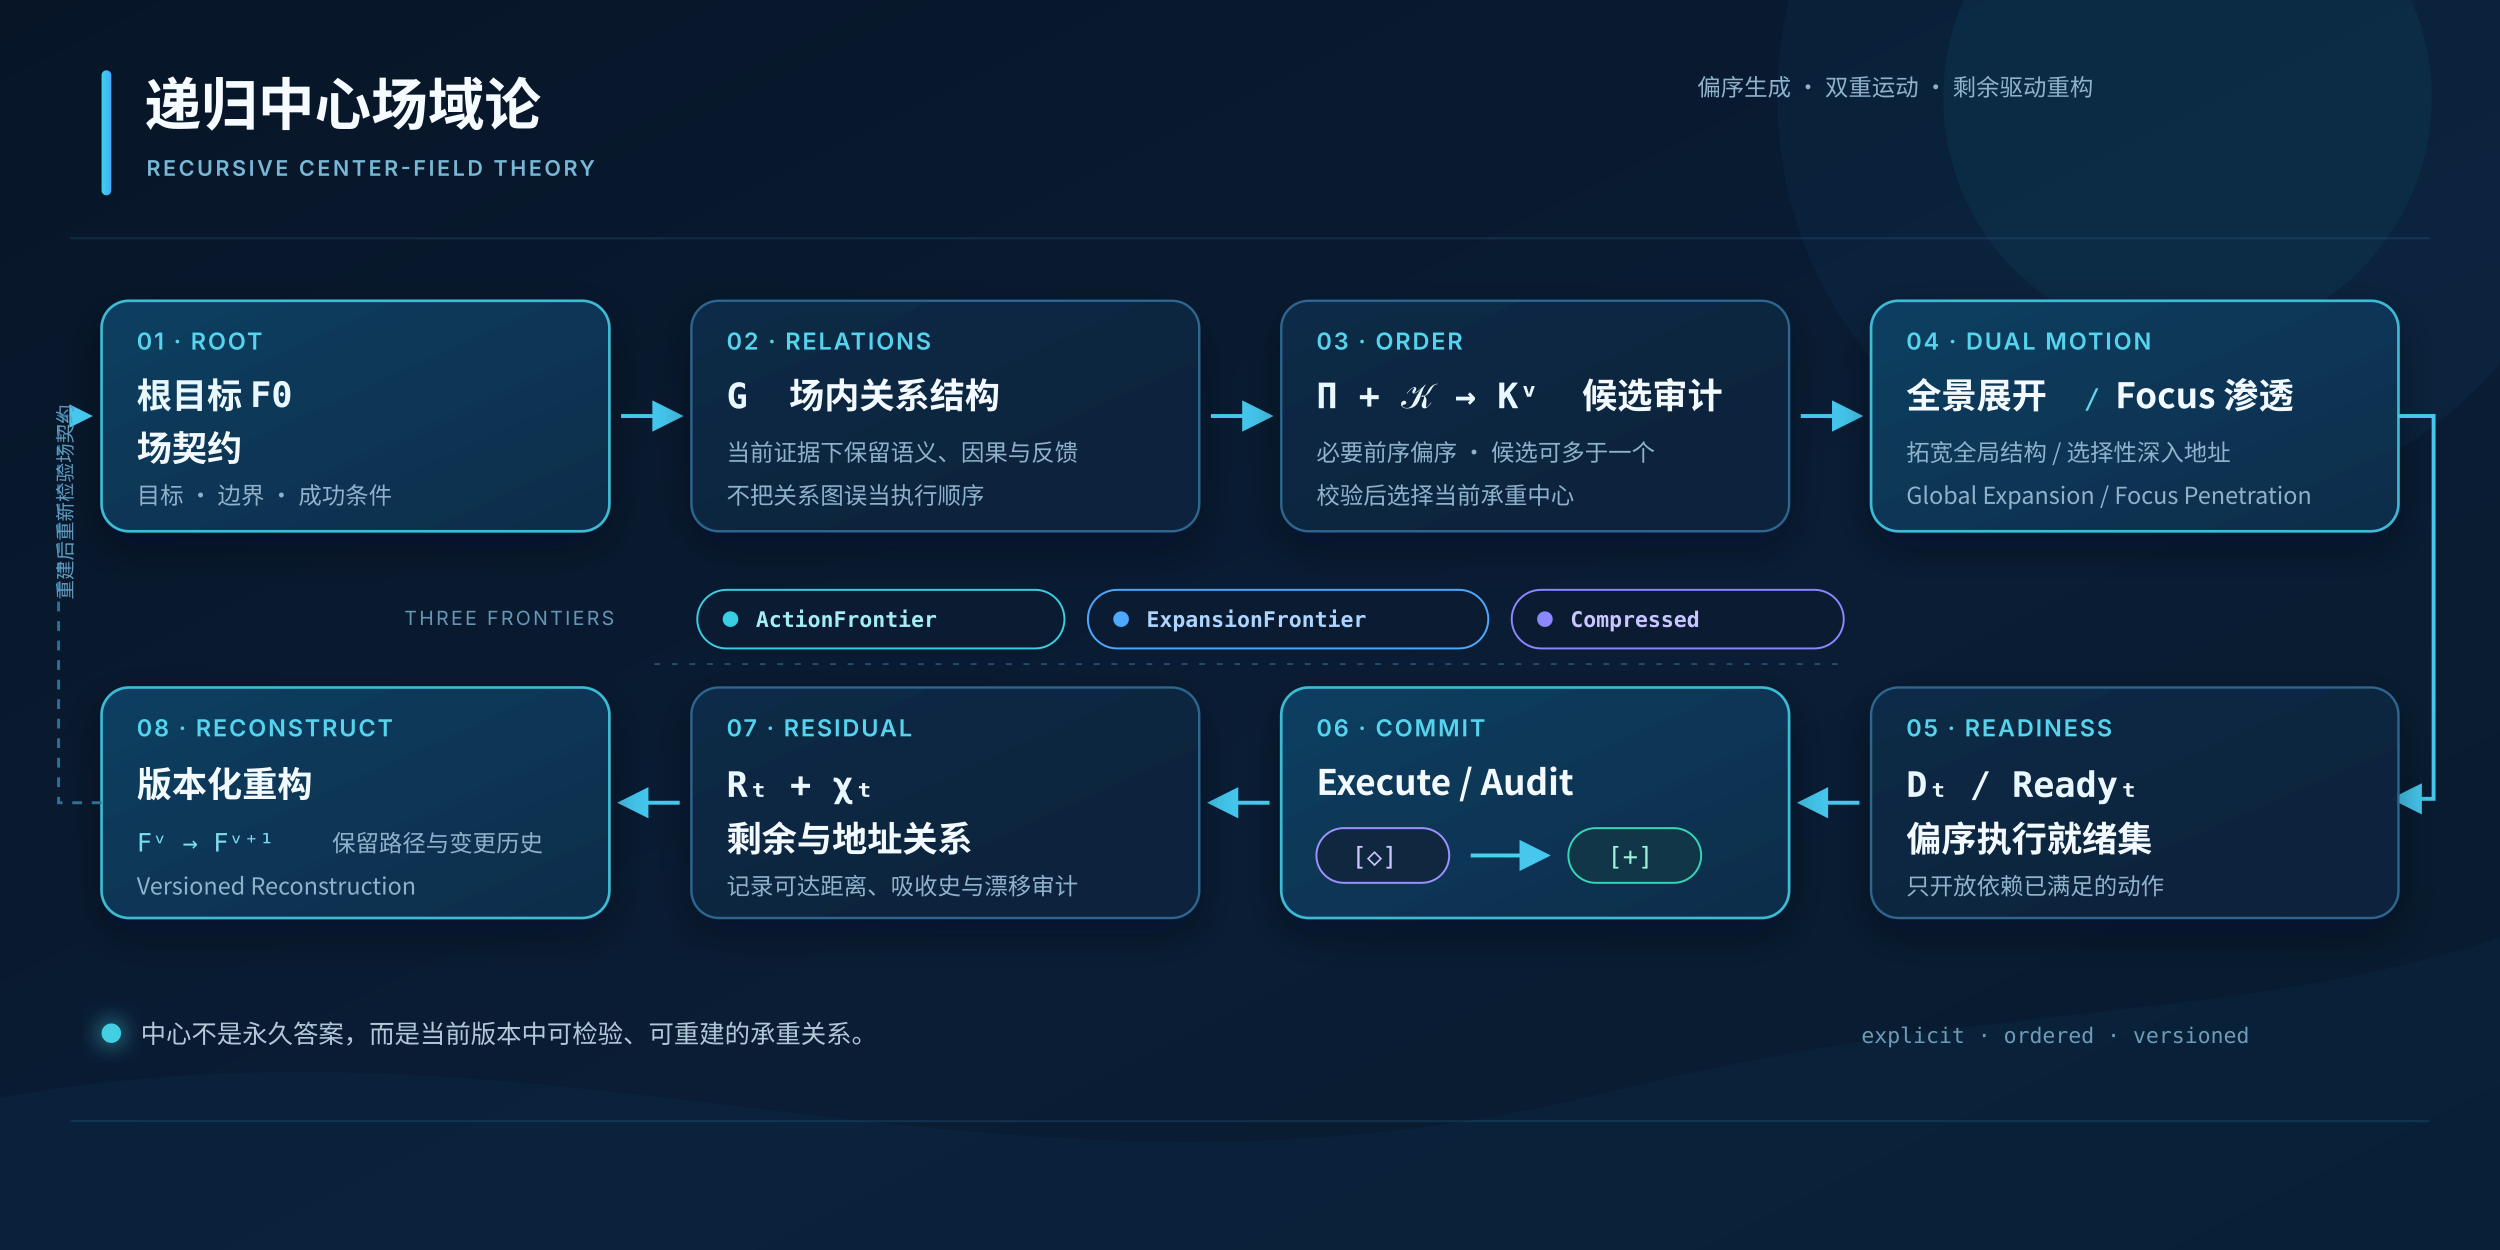
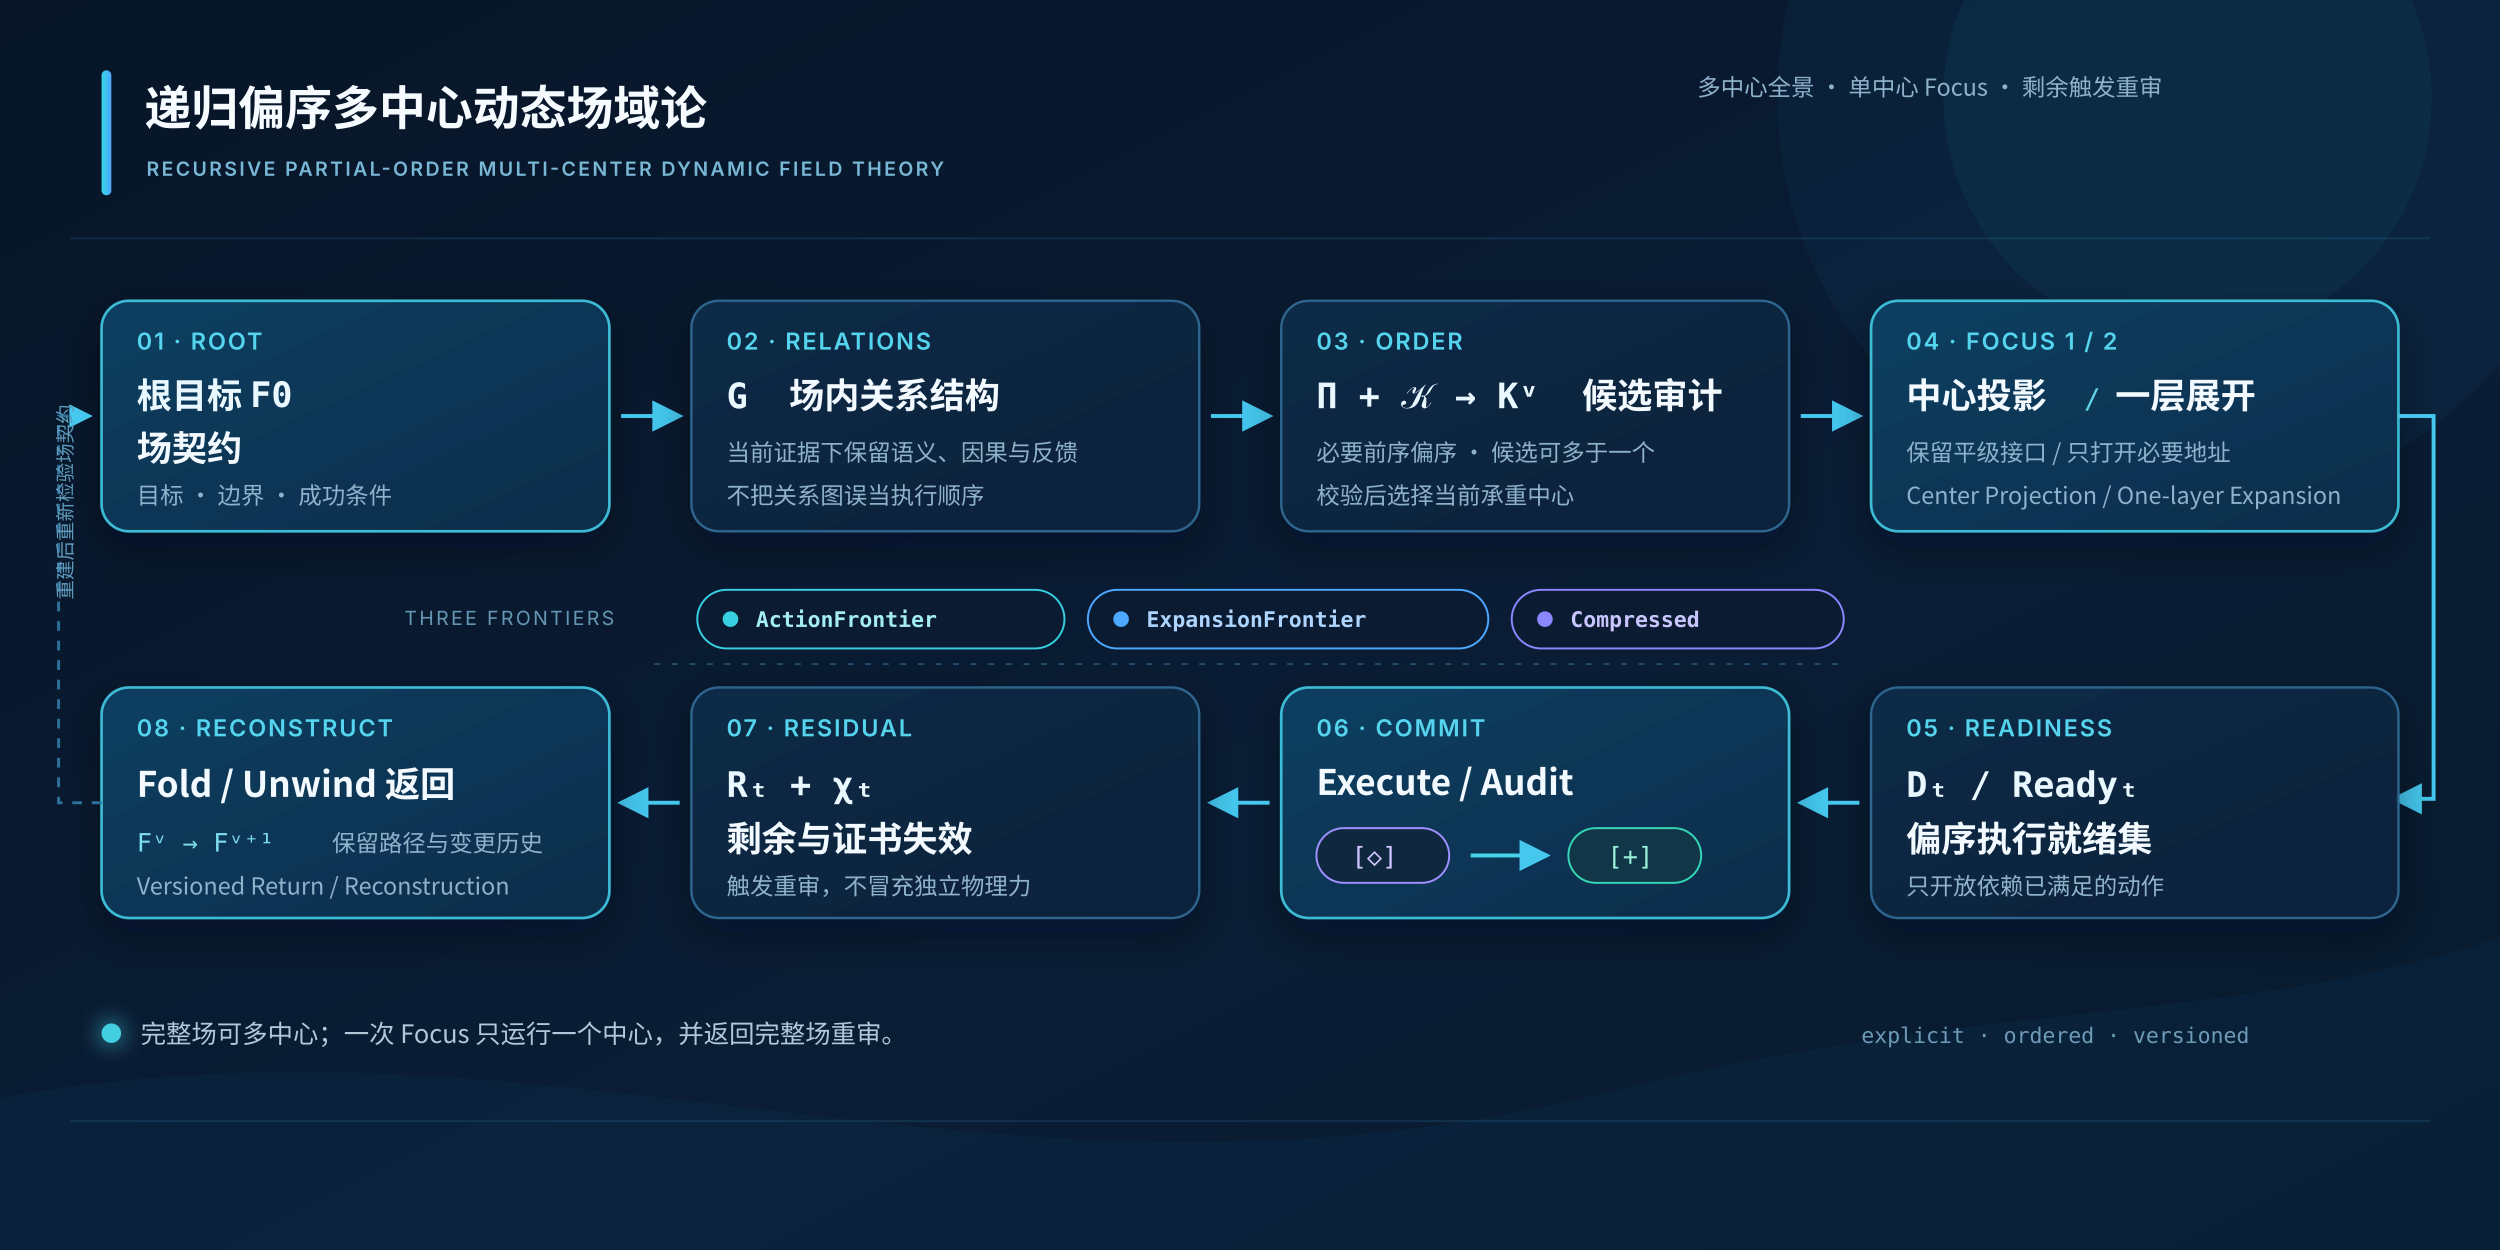
<svg xmlns="http://www.w3.org/2000/svg" width="1280" height="640" viewBox="0 0 1280 640" role="img" aria-labelledby="title desc">
  <defs>
    <linearGradient id="bg" x1="0" y1="0" x2="1" y2="1">
      <stop offset="0" stop-color="#071527" />
      <stop offset="0.58" stop-color="#0A1D35" />
      <stop offset="1" stop-color="#071A2C" />
    </linearGradient>
    <linearGradient id="card" x1="0" y1="0" x2="1" y2="1">
      <stop offset="0" stop-color="#102A49" stop-opacity="0.96" />
      <stop offset="1" stop-color="#0B223C" stop-opacity="0.96" />
    </linearGradient>
    <linearGradient id="accentCard" x1="0" y1="0" x2="1" y2="1">
      <stop offset="0" stop-color="#103F61" />
      <stop offset="1" stop-color="#0C2C4A" />
    </linearGradient>
    <linearGradient id="cyan" x1="0" y1="0" x2="1" y2="0">
      <stop offset="0" stop-color="#35D7E5" />
      <stop offset="1" stop-color="#4CA7FF" />
    </linearGradient>
    <filter id="shadow" x="-25%" y="-25%" width="150%" height="150%">
      <feDropShadow dx="0" dy="8" stdDeviation="10" flood-color="#020914" flood-opacity="0.38" />
    </filter>
    <filter id="glow" x="-100%" y="-100%" width="300%" height="300%">
      <feGaussianBlur stdDeviation="6" result="blur" />
      <feMerge>
        <feMergeNode in="blur" />
        <feMergeNode in="SourceGraphic" />
      </feMerge>
    </filter>
    <marker id="arrow" markerWidth="8" markerHeight="8" refX="7" refY="4" orient="auto" markerUnits="strokeWidth">
      <path d="M0,0 L8,4 L0,8 Z" fill="#45C7EE" />
    </marker>
    <style>
      .zh { font-family: "Microsoft YaHei", "Noto Sans CJK SC", sans-serif; }
      .en { font-family: Inter, "Segoe UI", sans-serif; letter-spacing: .12em; }
      .mono { font-family: "Cascadia Mono", Consolas, monospace; }
      .card { fill: url(#card); stroke: #2D668F; stroke-width: 1.2; filter: url(#shadow); }
      .card-accent { fill: url(#accentCard); stroke: #3CBBD4; stroke-width: 1.35; filter: url(#shadow); }
      .step { fill: #55D4EE; font: 600 12px Inter, "Segoe UI", sans-serif; letter-spacing: .08em; }
      .main { fill: #F3FAFF; font: 600 18px "Microsoft YaHei", "Noto Sans CJK SC", sans-serif; }
      .sub { fill: #8FB2CC; font: 400 12px "Microsoft YaHei", "Noto Sans CJK SC", sans-serif; }
      .math { fill: #E9F8FF; font: 600 18px "Cascadia Mono", Consolas, monospace; }
      .flow { fill: none; stroke: #45C7EE; stroke-width: 2; marker-end: url(#arrow); }
      .flow-dim { fill: none; stroke: #2C719B; stroke-width: 1.5; marker-end: url(#arrow); stroke-dasharray: 5 5; }
      .chip { fill: #0B1B31; stroke-width: 1; }
      .chip-text { font: 600 11px "Cascadia Mono", Consolas, monospace; }
    </style>
  </defs>
  <rect width="1280" height="640" fill="url(#bg)" />
  <circle cx="1120" cy="50" r="210" fill="#0E4A73" opacity="0.14" />
  <circle cx="1120" cy="50" r="125" fill="#1CBACD" opacity="0.06" />
  <path d="M0 562 C290 510 515 635 820 560 C1020 510 1145 525 1280 480 L1280 640 L0 640Z" fill="#0A2944" opacity="0.42" />
  <g opacity="0.22" stroke="#2D79A4" stroke-width="1">
    <path d="M36 122 H1244" />
    <path d="M36 574 H1244" />
  </g>
  <g transform="translate(52 34)">
    <rect x="0" y="2" width="5" height="64" rx="2.5" fill="url(#cyan)" />
-     <text class="zh" x="22" y="30" fill="#F5FBFF" font-size="29" font-weight="700">递归中心场域论</text>
-     <text class="en" x="23" y="56" fill="#78B8D6" font-size="11" font-weight="600">RECURSIVE CENTER-FIELD THEORY</text>
+     <text class="zh" x="22" y="30" fill="#F5FBFF" font-size="24" font-weight="700">递归偏序多中心动态场域论</text>
+     <text class="en" x="23" y="56" fill="#78B8D6" font-size="10" font-weight="600">RECURSIVE PARTIAL-ORDER MULTI-CENTER DYNAMIC FIELD THEORY</text>
  </g>
  <g transform="translate(869 49)">
-     <text class="zh" x="0" y="0" fill="#8FB2CC" font-size="12">偏序生成 · 双重运动 · 剩余驱动重构</text>
+     <text class="zh" x="0" y="0" fill="#8FB2CC" font-size="12">多中心全景 · 单中心 Focus · 剩余触发重审</text>
    <path d="M0 18 H328" stroke="url(#cyan)" stroke-width="2" opacity=".7" />
  </g>
  <g transform="translate(52 154)">
    <rect class="card-accent" width="260" height="118" rx="14" />
    <text class="step" x="18" y="25">01 · ROOT</text>
    <text class="math" x="18" y="55">根目标 F0</text>
    <text class="main" x="18" y="82">场契约</text>
    <text class="sub" x="18" y="104">目标 · 边界 · 成功条件</text>
  </g>
  <path class="flow" d="M318 213 H348" />
  <g transform="translate(354 154)">
    <rect class="card" width="260" height="118" rx="14" />
    <text class="step" x="18" y="25">02 · RELATIONS</text>
    <text class="math" x="18" y="55">G</text>
    <text class="main" x="50" y="55">场内关系结构</text>
    <text class="sub" x="18" y="82">当前证据下保留语义、因果与反馈</text>
    <text class="sub" x="18" y="104">不把关系图误当执行顺序</text>
  </g>
  <path class="flow" d="M620 213 H650" />
  <g transform="translate(656 154)">
    <rect class="card" width="260" height="118" rx="14" />
    <text class="step" x="18" y="25">03 · ORDER</text>
    <text class="math" x="18" y="55">Π + 𝒦 → Kᵛ</text>
    <text class="main" x="154" y="55">候选审计</text>
    <text class="sub" x="18" y="82">必要前序偏序 · 候选可多于一个</text>
    <text class="sub" x="18" y="104">校验后选择当前承重中心</text>
  </g>
  <path class="flow" d="M922 213 H952" />
  <g transform="translate(958 154)">
    <rect class="card-accent" width="270" height="118" rx="14" />
-     <text class="step" x="18" y="25">04 · DUAL MOTION</text>
-     <text class="main" x="18" y="55">全景展开</text>
+     <text class="step" x="18" y="25">04 · FOCUS 1 / 2</text>
+     <text class="main" x="18" y="55">中心投影</text>
    <text class="mono" x="109" y="55" fill="#62D5EA" font-size="14">/</text>
-     <text class="main" x="125" y="55">Focus 渗透</text>
-     <text class="sub" x="18" y="82">拓宽全局结构 / 选择性深入地址</text>
-     <text class="sub" x="18" y="104">Global Expansion / Focus Penetration</text>
+     <text class="main" x="125" y="55">一层展开</text>
+     <text class="sub" x="18" y="82">保留平级接口 / 只打开必要地址</text>
+     <text class="sub" x="18" y="104">Center Projection / One-layer Expansion</text>
  </g>
  <path class="flow" d="M1228 213 H1246 V409 H1226" />
  <g transform="translate(207 302)">
    <text class="en" x="0" y="18" fill="#6597B5" font-size="10">THREE FRONTIERS</text>
    <rect class="chip" x="150" y="0" width="188" height="30" rx="15" stroke="#37CFE1" />
    <circle cx="167" cy="15" r="4" fill="#37CFE1" />
    <text class="chip-text" x="180" y="19" fill="#A5EDF5">ActionFrontier</text>
    <rect class="chip" x="350" y="0" width="205" height="30" rx="15" stroke="#4DA8FF" />
    <circle cx="367" cy="15" r="4" fill="#4DA8FF" />
    <text class="chip-text" x="380" y="19" fill="#ADD5FF">ExpansionFrontier</text>
    <rect class="chip" x="567" y="0" width="170" height="30" rx="15" stroke="#8C86FF" />
    <circle cx="584" cy="15" r="4" fill="#8C86FF" />
    <text class="chip-text" x="597" y="19" fill="#C8C5FF">Compressed</text>
  </g>
  <path d="M335 340 H944" stroke="#234C6B" stroke-width="1" stroke-dasharray="3 6" />
  <g transform="translate(958 352)">
    <rect class="card" width="270" height="118" rx="14" />
    <text class="step" x="18" y="25">05 · READINESS</text>
    <text class="math" x="18" y="56">Dₜ / Readyₜ</text>
    <text class="main" x="18" y="84">偏序执行就绪集</text>
    <text class="sub" x="18" y="106">只开放依赖已满足的动作</text>
  </g>
  <path class="flow" d="M952 411 H922" />
  <g transform="translate(656 352)">
    <rect class="card-accent" width="260" height="118" rx="14" />
    <text class="step" x="18" y="25">06 · COMMIT</text>
    <text class="main" x="18" y="55">Execute / Audit</text>
    <g transform="translate(18 72)">
      <rect x="0" y="0" width="68" height="28" rx="14" fill="#10283F" stroke="#9E91FF" />
      <text class="mono" x="18" y="19" fill="#CEC7FF" font-size="13">[◇]</text>
      <path d="M79 14 H118" stroke="#45D4E9" stroke-width="2" marker-end="url(#arrow)" />
      <rect x="129" y="0" width="68" height="28" rx="14" fill="#103648" stroke="#35D6B5" />
      <text class="mono" x="149" y="19" fill="#9BF2DA" font-size="13">[+]</text>
    </g>
  </g>
  <path class="flow" d="M650 411 H620" />
  <g transform="translate(354 352)">
    <rect class="card" width="260" height="118" rx="14" />
    <text class="step" x="18" y="25">07 · RESIDUAL</text>
    <text class="math" x="18" y="56">Rₜ + χₜ</text>
-     <text class="main" x="18" y="84">剩余与地址关系</text>
-     <text class="sub" x="18" y="106">记录可达距离、吸收史与漂移审计</text>
+     <text class="main" x="18" y="84">剩余与证书失效</text>
+     <text class="sub" x="18" y="106">触发重审，不冒充独立物理力</text>
  </g>
  <path class="flow" d="M348 411 H318" />
  <g transform="translate(52 352)">
    <rect class="card-accent" width="260" height="118" rx="14" />
    <text class="step" x="18" y="25">08 · RECONSTRUCT</text>
-     <text class="main" x="18" y="56">版本化重构</text>
+     <text class="main" x="18" y="56">Fold / Unwind 返回</text>
    <text class="mono" x="18" y="84" fill="#7DDDED" font-size="13">Fᵛ → Fᵛ⁺¹</text>
    <text class="sub" x="118" y="84">保留路径与变更历史</text>
-     <text class="sub" x="18" y="106">Versioned Reconstruction</text>
+     <text class="sub" x="18" y="106">Versioned Return / Reconstruction</text>
  </g>
  <path class="flow-dim" d="M52 411 H30 V213 H46" />
  <text class="zh" x="37" y="307" fill="#5F9ABC" font-size="10" transform="rotate(-90 37 307)">重建后重新检验场契约</text>
  <g transform="translate(52 522)">
    <circle cx="5" cy="7" r="5" fill="#42CFE2" filter="url(#glow)" />
-     <text class="zh" x="20" y="12" fill="#B0C8D8" font-size="13">中心不是永久答案，而是当前版本中可检验、可重建的承重关系。</text>
+     <text class="zh" x="20" y="12" fill="#B0C8D8" font-size="13">完整场可多中心；一次 Focus 只运行一个中心，并返回完整场重审。</text>
  </g>
  <g transform="translate(953 522)">
    <text class="mono" x="0" y="12" fill="#6E9BB7" font-size="11">explicit · ordered · versioned</text>
  </g>
</svg>
